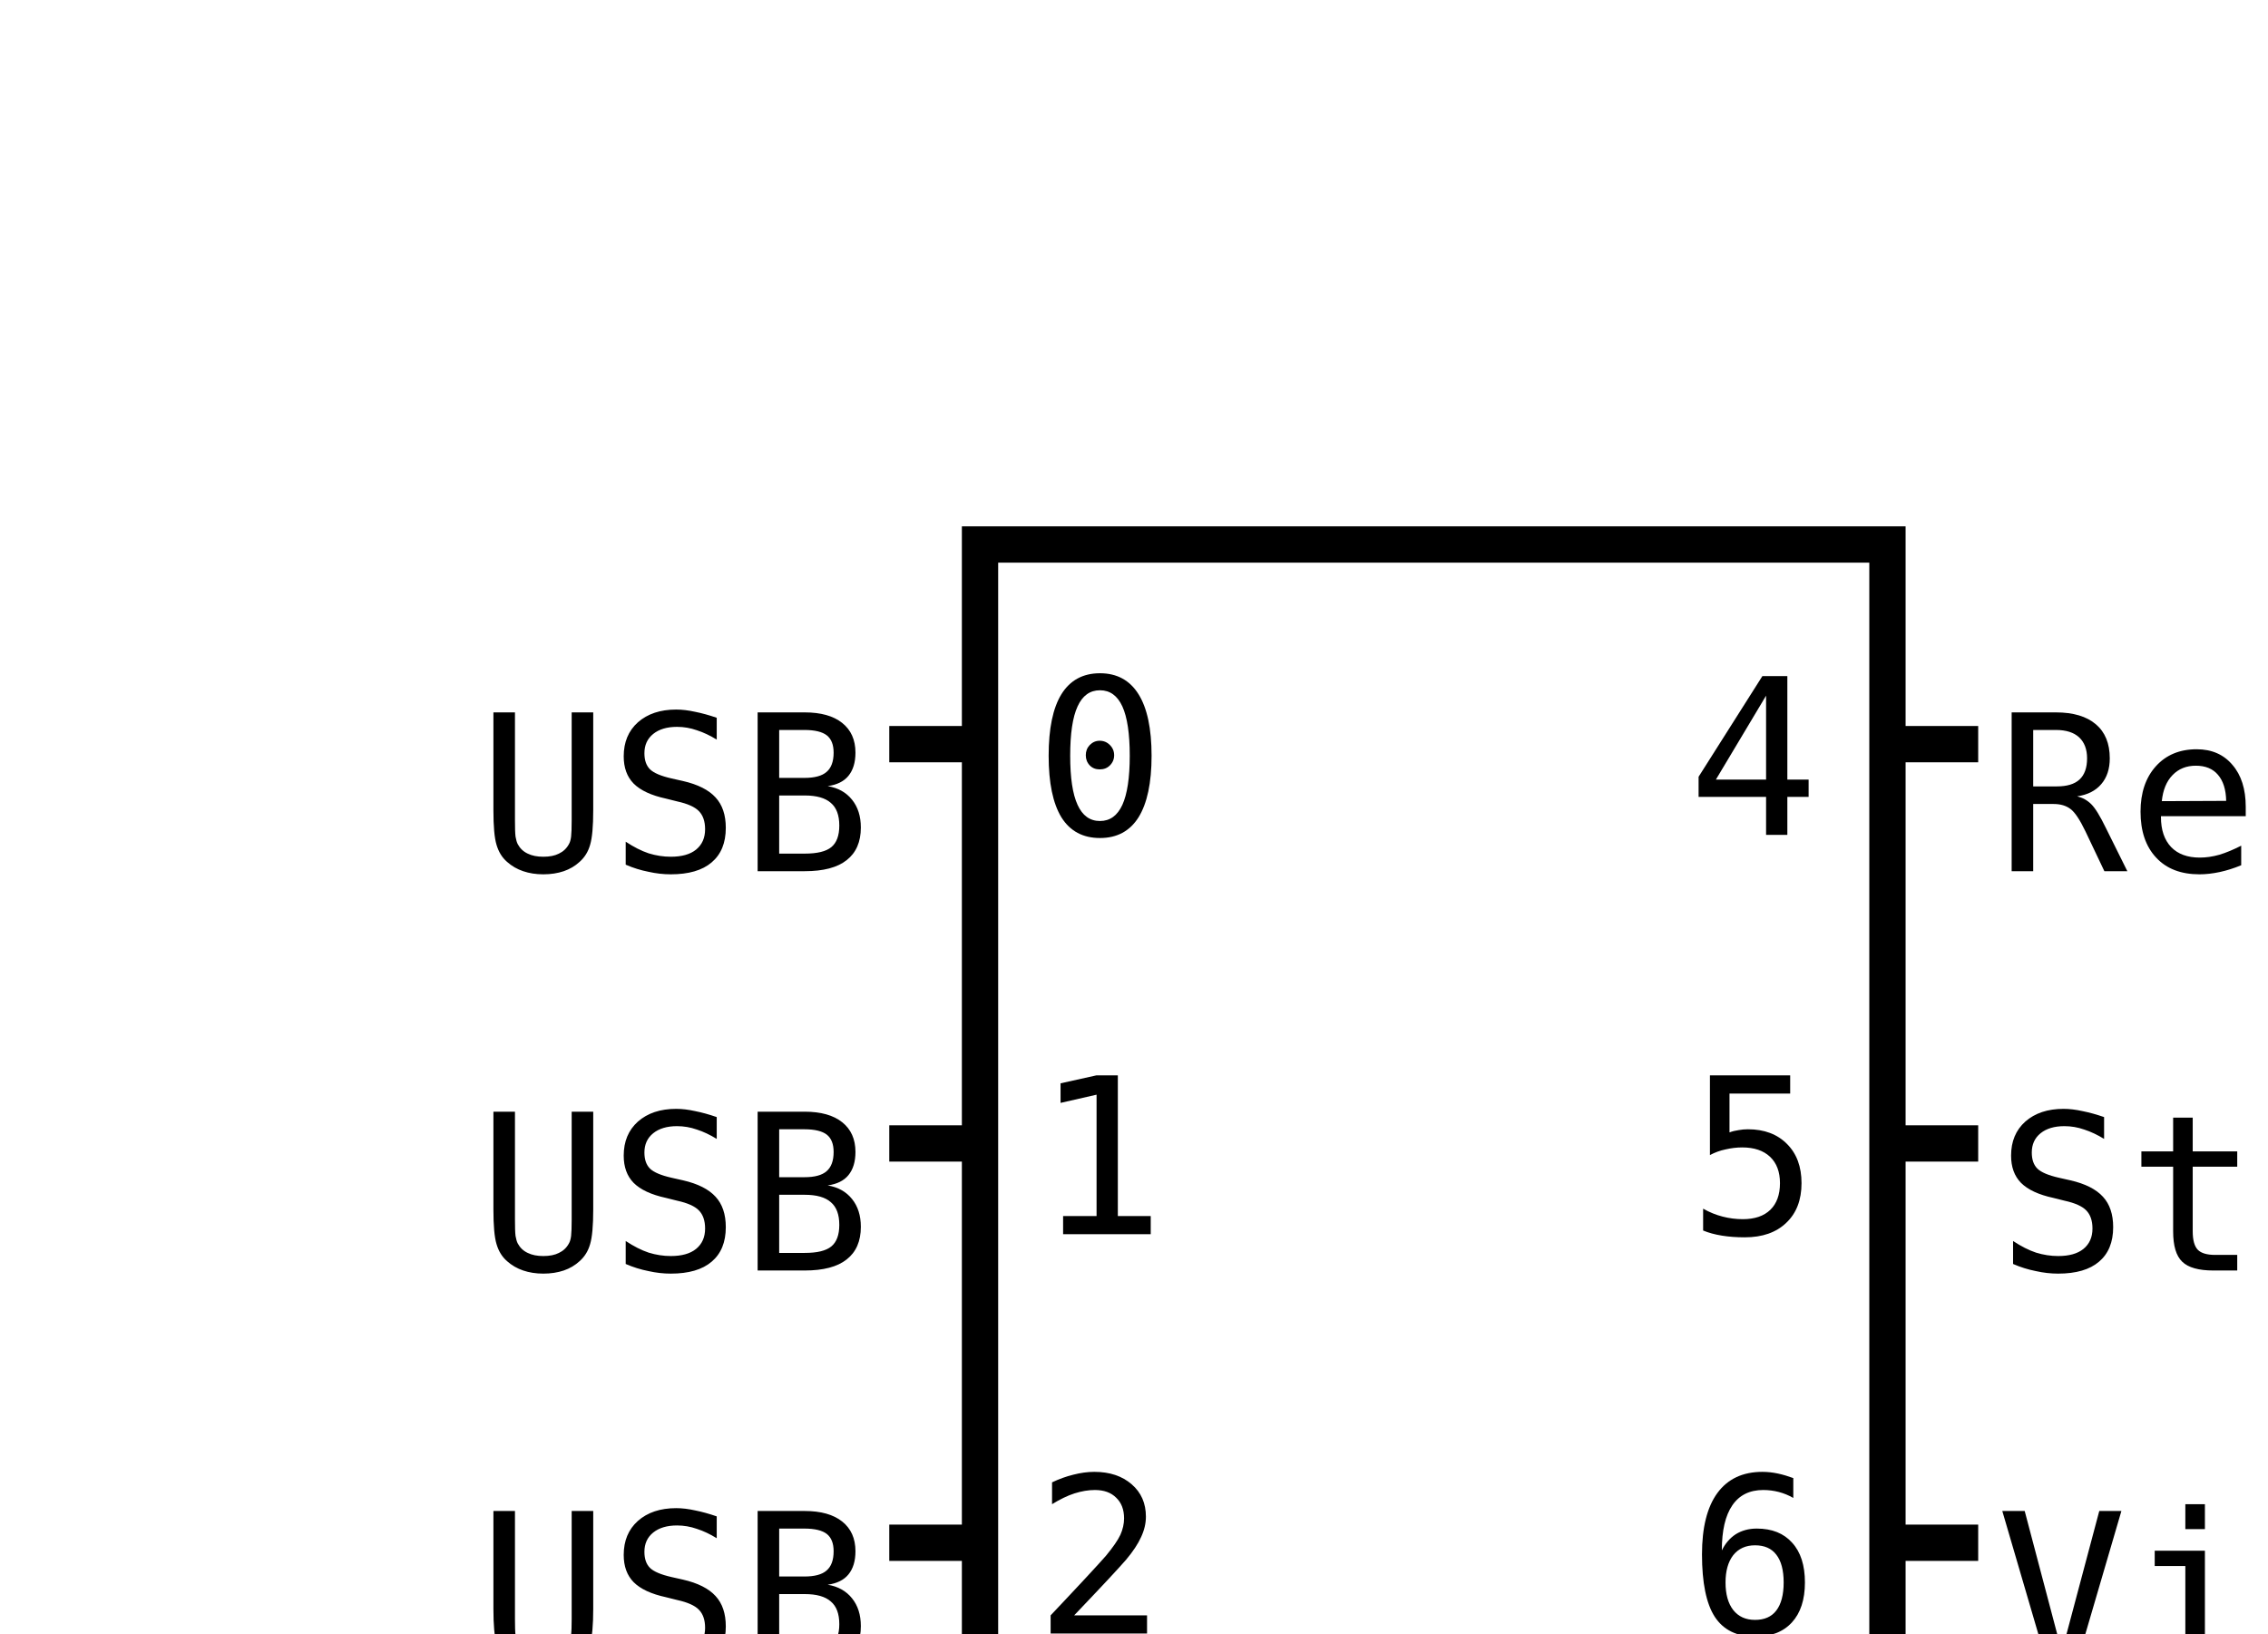
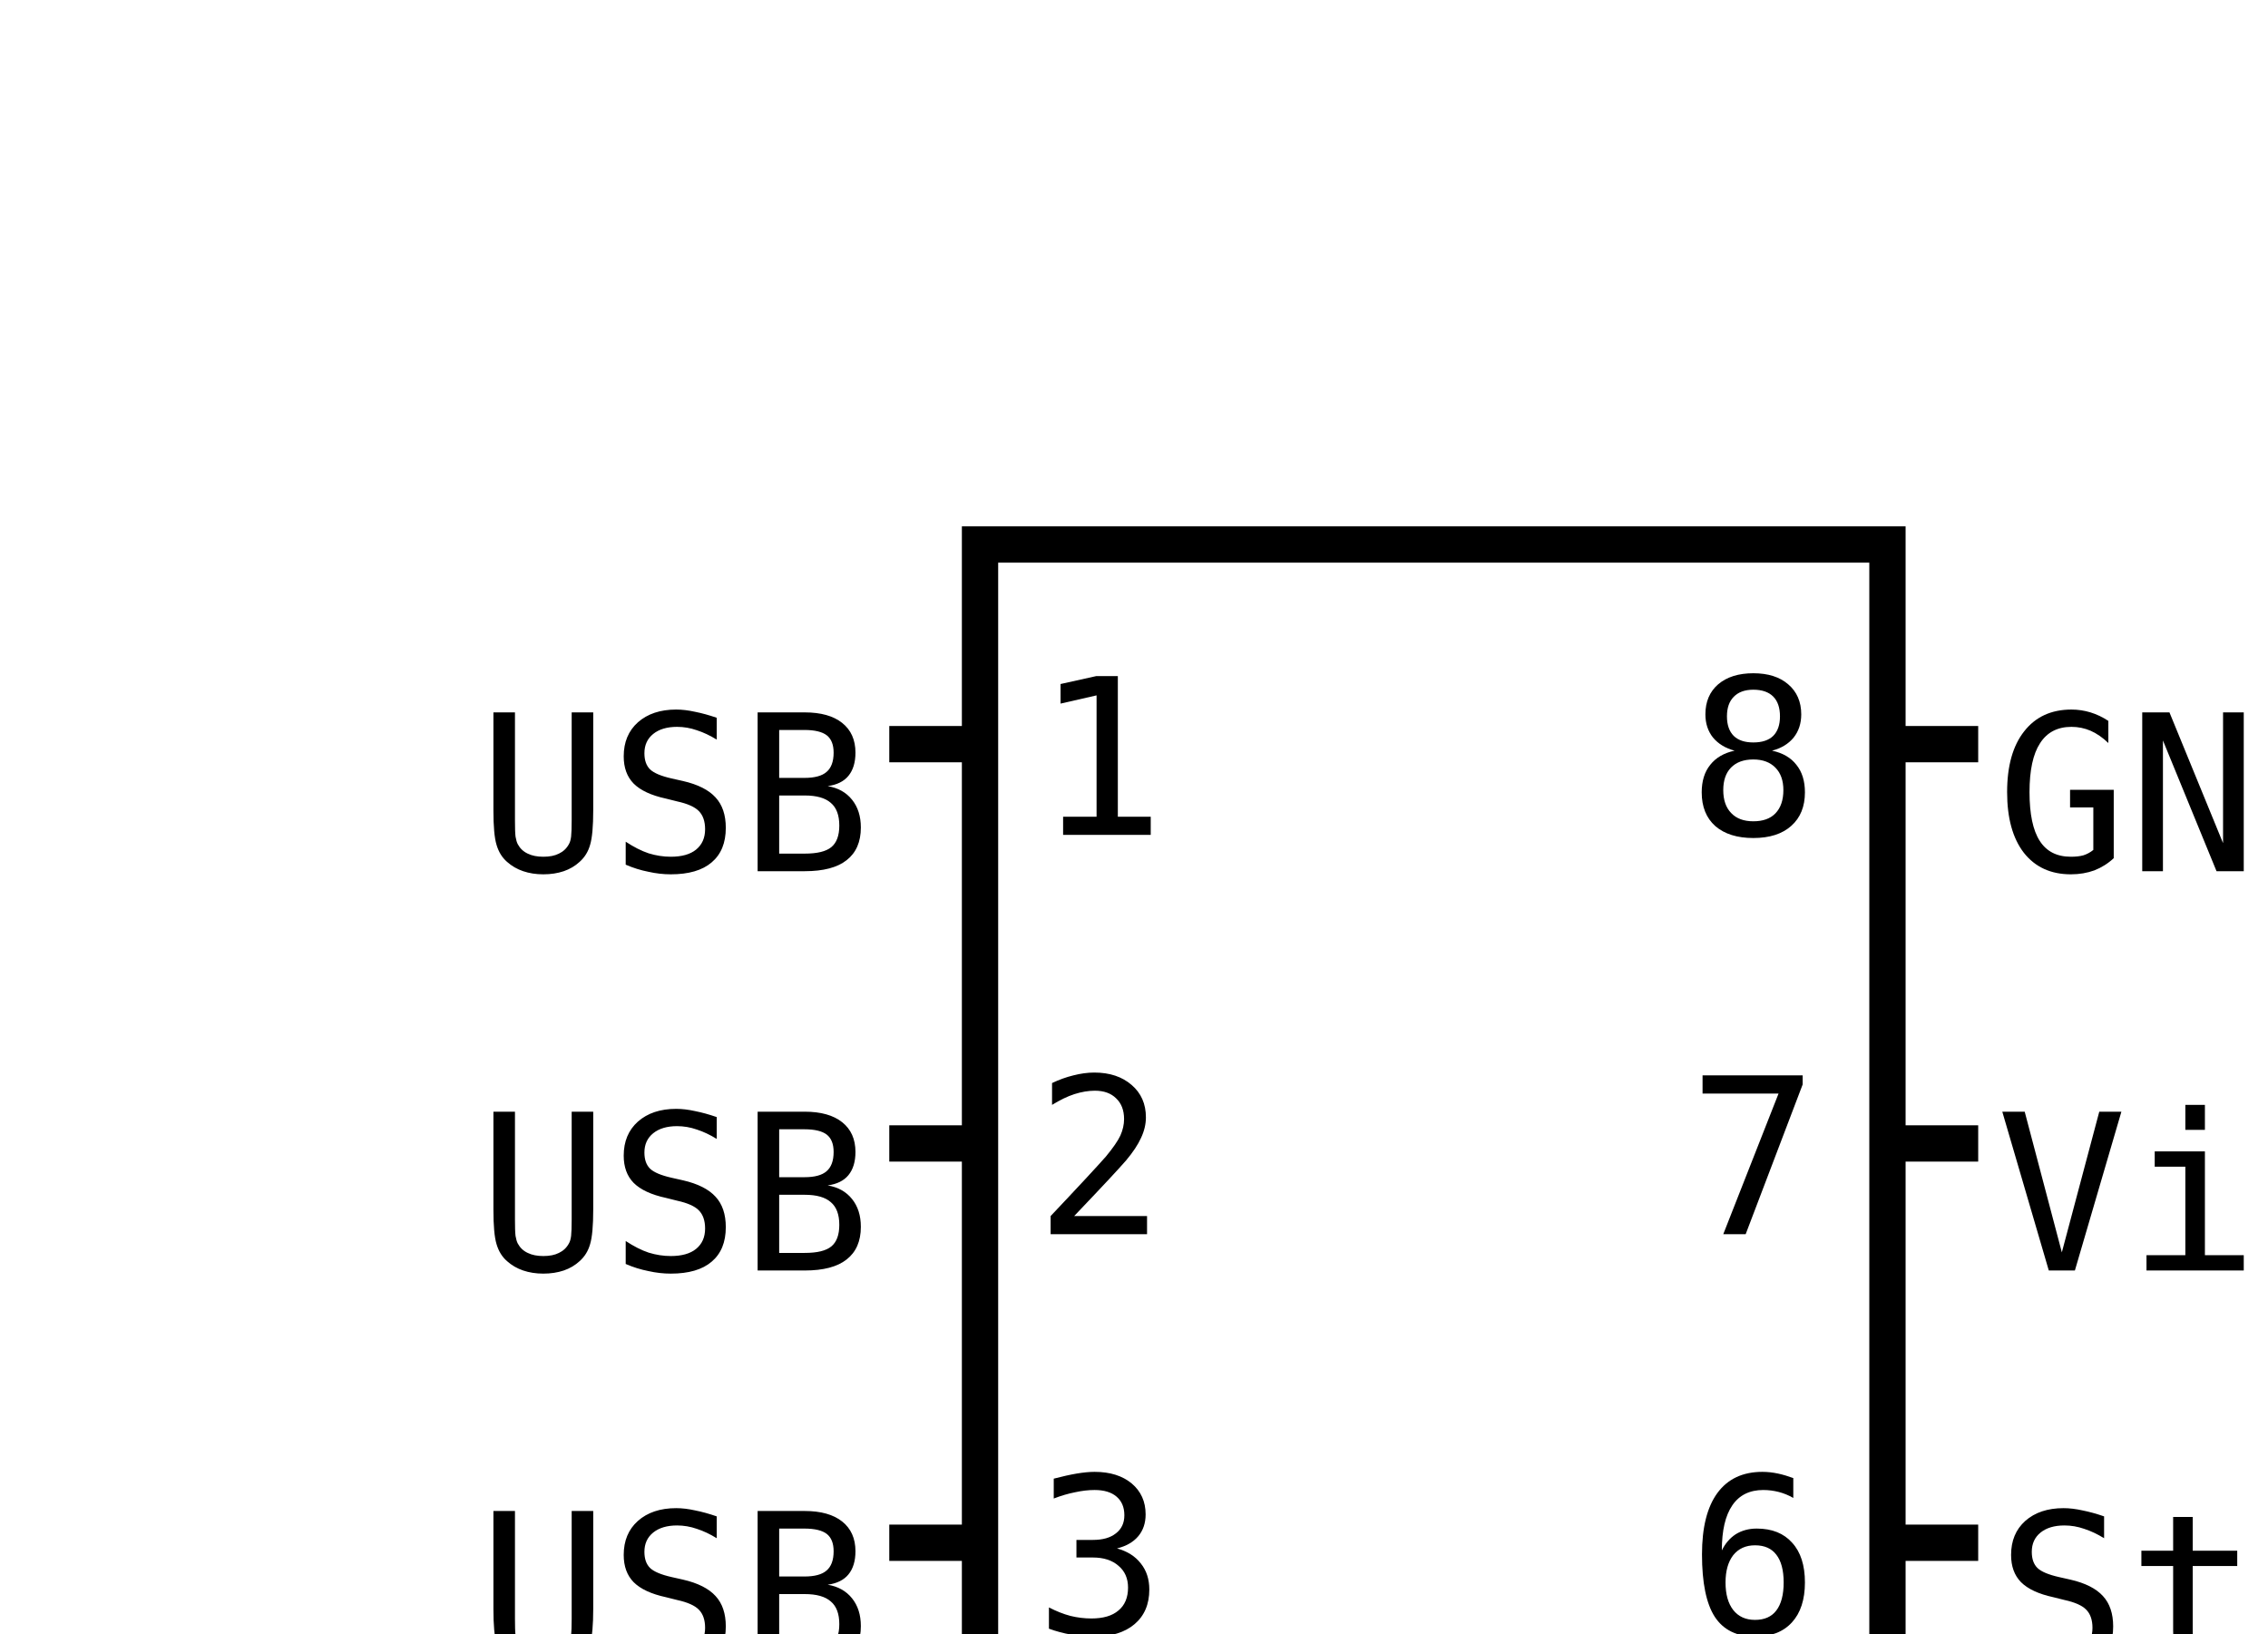
<svg xmlns="http://www.w3.org/2000/svg" version="1.1">
  <rect x="54" y="30" width="50" height="88" fill="none" stroke-width="2" stroke="black" />
-   <text x="93" y="46" font-family="monospace" fill="black">4</text>
+   <text x="93" y="46" font-family="monospace" fill="black">8</text>
  <line x1="104" y1="41" x2="109" y2="41" stroke="black" stroke-width="2" />
-   <text x="110" y="48" transform="rotate(0 110 48)" font-family="monospace" fill="black">Reset</text>
-   <text x="93" y="68" font-family="monospace" fill="black">5</text>
+   <text x="110" y="48" transform="rotate(0 110 48)" font-family="monospace" fill="black">GND</text>
+   <text x="93" y="68" font-family="monospace" fill="black">7</text>
  <line x1="104" y1="63" x2="109" y2="63" stroke="black" stroke-width="2" />
-   <text x="110" y="70" transform="rotate(0 110 70)" font-family="monospace" fill="black">Status</text>
+   <text x="110" y="70" transform="rotate(0 110 70)" font-family="monospace" fill="black">Vin</text>
  <text x="93" y="90" font-family="monospace" fill="black">6</text>
  <line x1="104" y1="85" x2="109" y2="85" stroke="black" stroke-width="2" />
-   <text x="110" y="92" transform="rotate(0 110 92)" font-family="monospace" fill="black">Vin</text>
-   <text x="93" y="112" font-family="monospace" fill="black">7</text>
+   <text x="110" y="92" transform="rotate(0 110 92)" font-family="monospace" fill="black">Status</text>
+   <text x="93" y="112" font-family="monospace" fill="black">5</text>
  <line x1="104" y1="107" x2="109" y2="107" stroke="black" stroke-width="2" />
-   <text x="110" y="114" transform="rotate(0 110 114)" font-family="monospace" fill="black">GND</text>
-   <text x="57" y="46" font-family="monospace" fill="black">0</text>
+   <text x="110" y="114" transform="rotate(0 110 114)" font-family="monospace" fill="black">Reset</text>
+   <text x="57" y="46" font-family="monospace" fill="black">1</text>
  <line x1="54" y1="41" x2="49" y2="41" stroke="black" stroke-width="2" />
  <text x="48" y="48" transform="rotate(0 48 48)" font-family="monospace" fill="black" text-anchor="end">USB</text>
-   <text x="57" y="68" font-family="monospace" fill="black">1</text>
+   <text x="57" y="68" font-family="monospace" fill="black">2</text>
  <line x1="54" y1="63" x2="49" y2="63" stroke="black" stroke-width="2" />
  <text x="48" y="70" transform="rotate(0 48 70)" font-family="monospace" fill="black" text-anchor="end">USB</text>
-   <text x="57" y="90" font-family="monospace" fill="black">2</text>
+   <text x="57" y="90" font-family="monospace" fill="black">3</text>
  <line x1="54" y1="85" x2="49" y2="85" stroke="black" stroke-width="2" />
  <text x="48" y="92" transform="rotate(0 48 92)" font-family="monospace" fill="black" text-anchor="end">USB</text>
-   <text x="57" y="112" font-family="monospace" fill="black">3</text>
+   <text x="57" y="112" font-family="monospace" fill="black">4</text>
  <line x1="54" y1="107" x2="49" y2="107" stroke="black" stroke-width="2" />
  <text x="48" y="114" transform="rotate(0 48 114)" font-family="monospace" fill="black" text-anchor="end">USB</text>
</svg>
